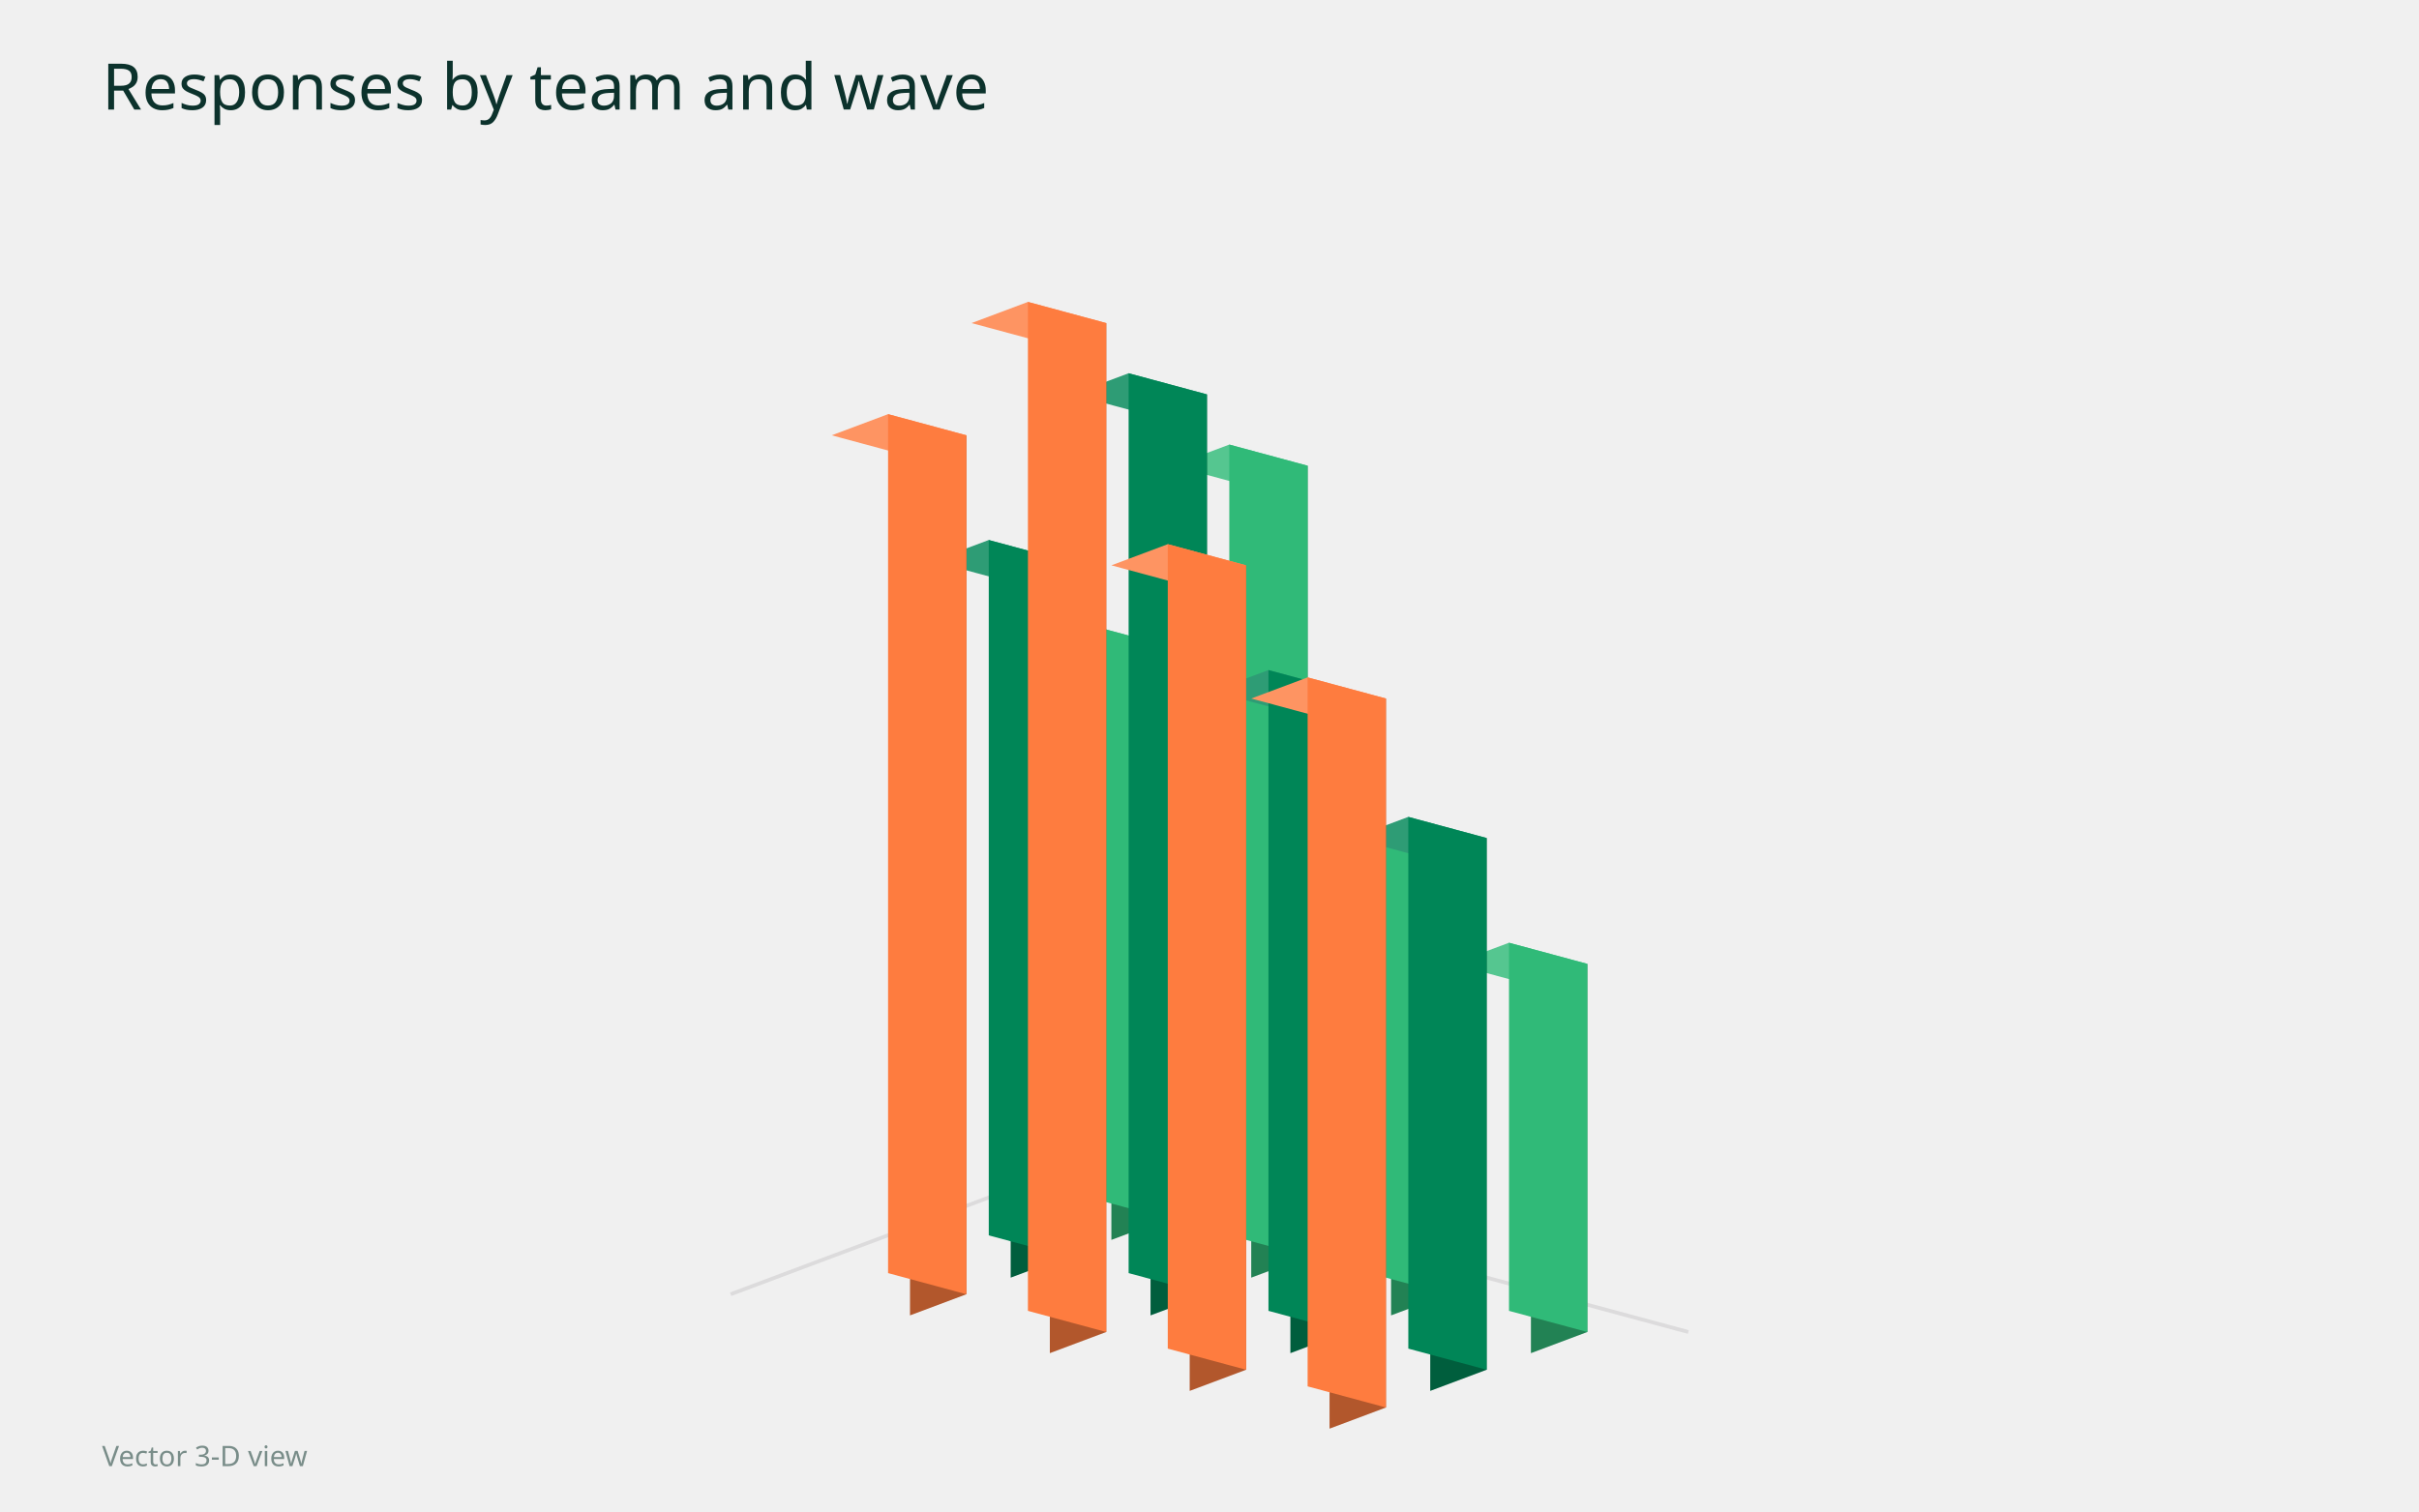
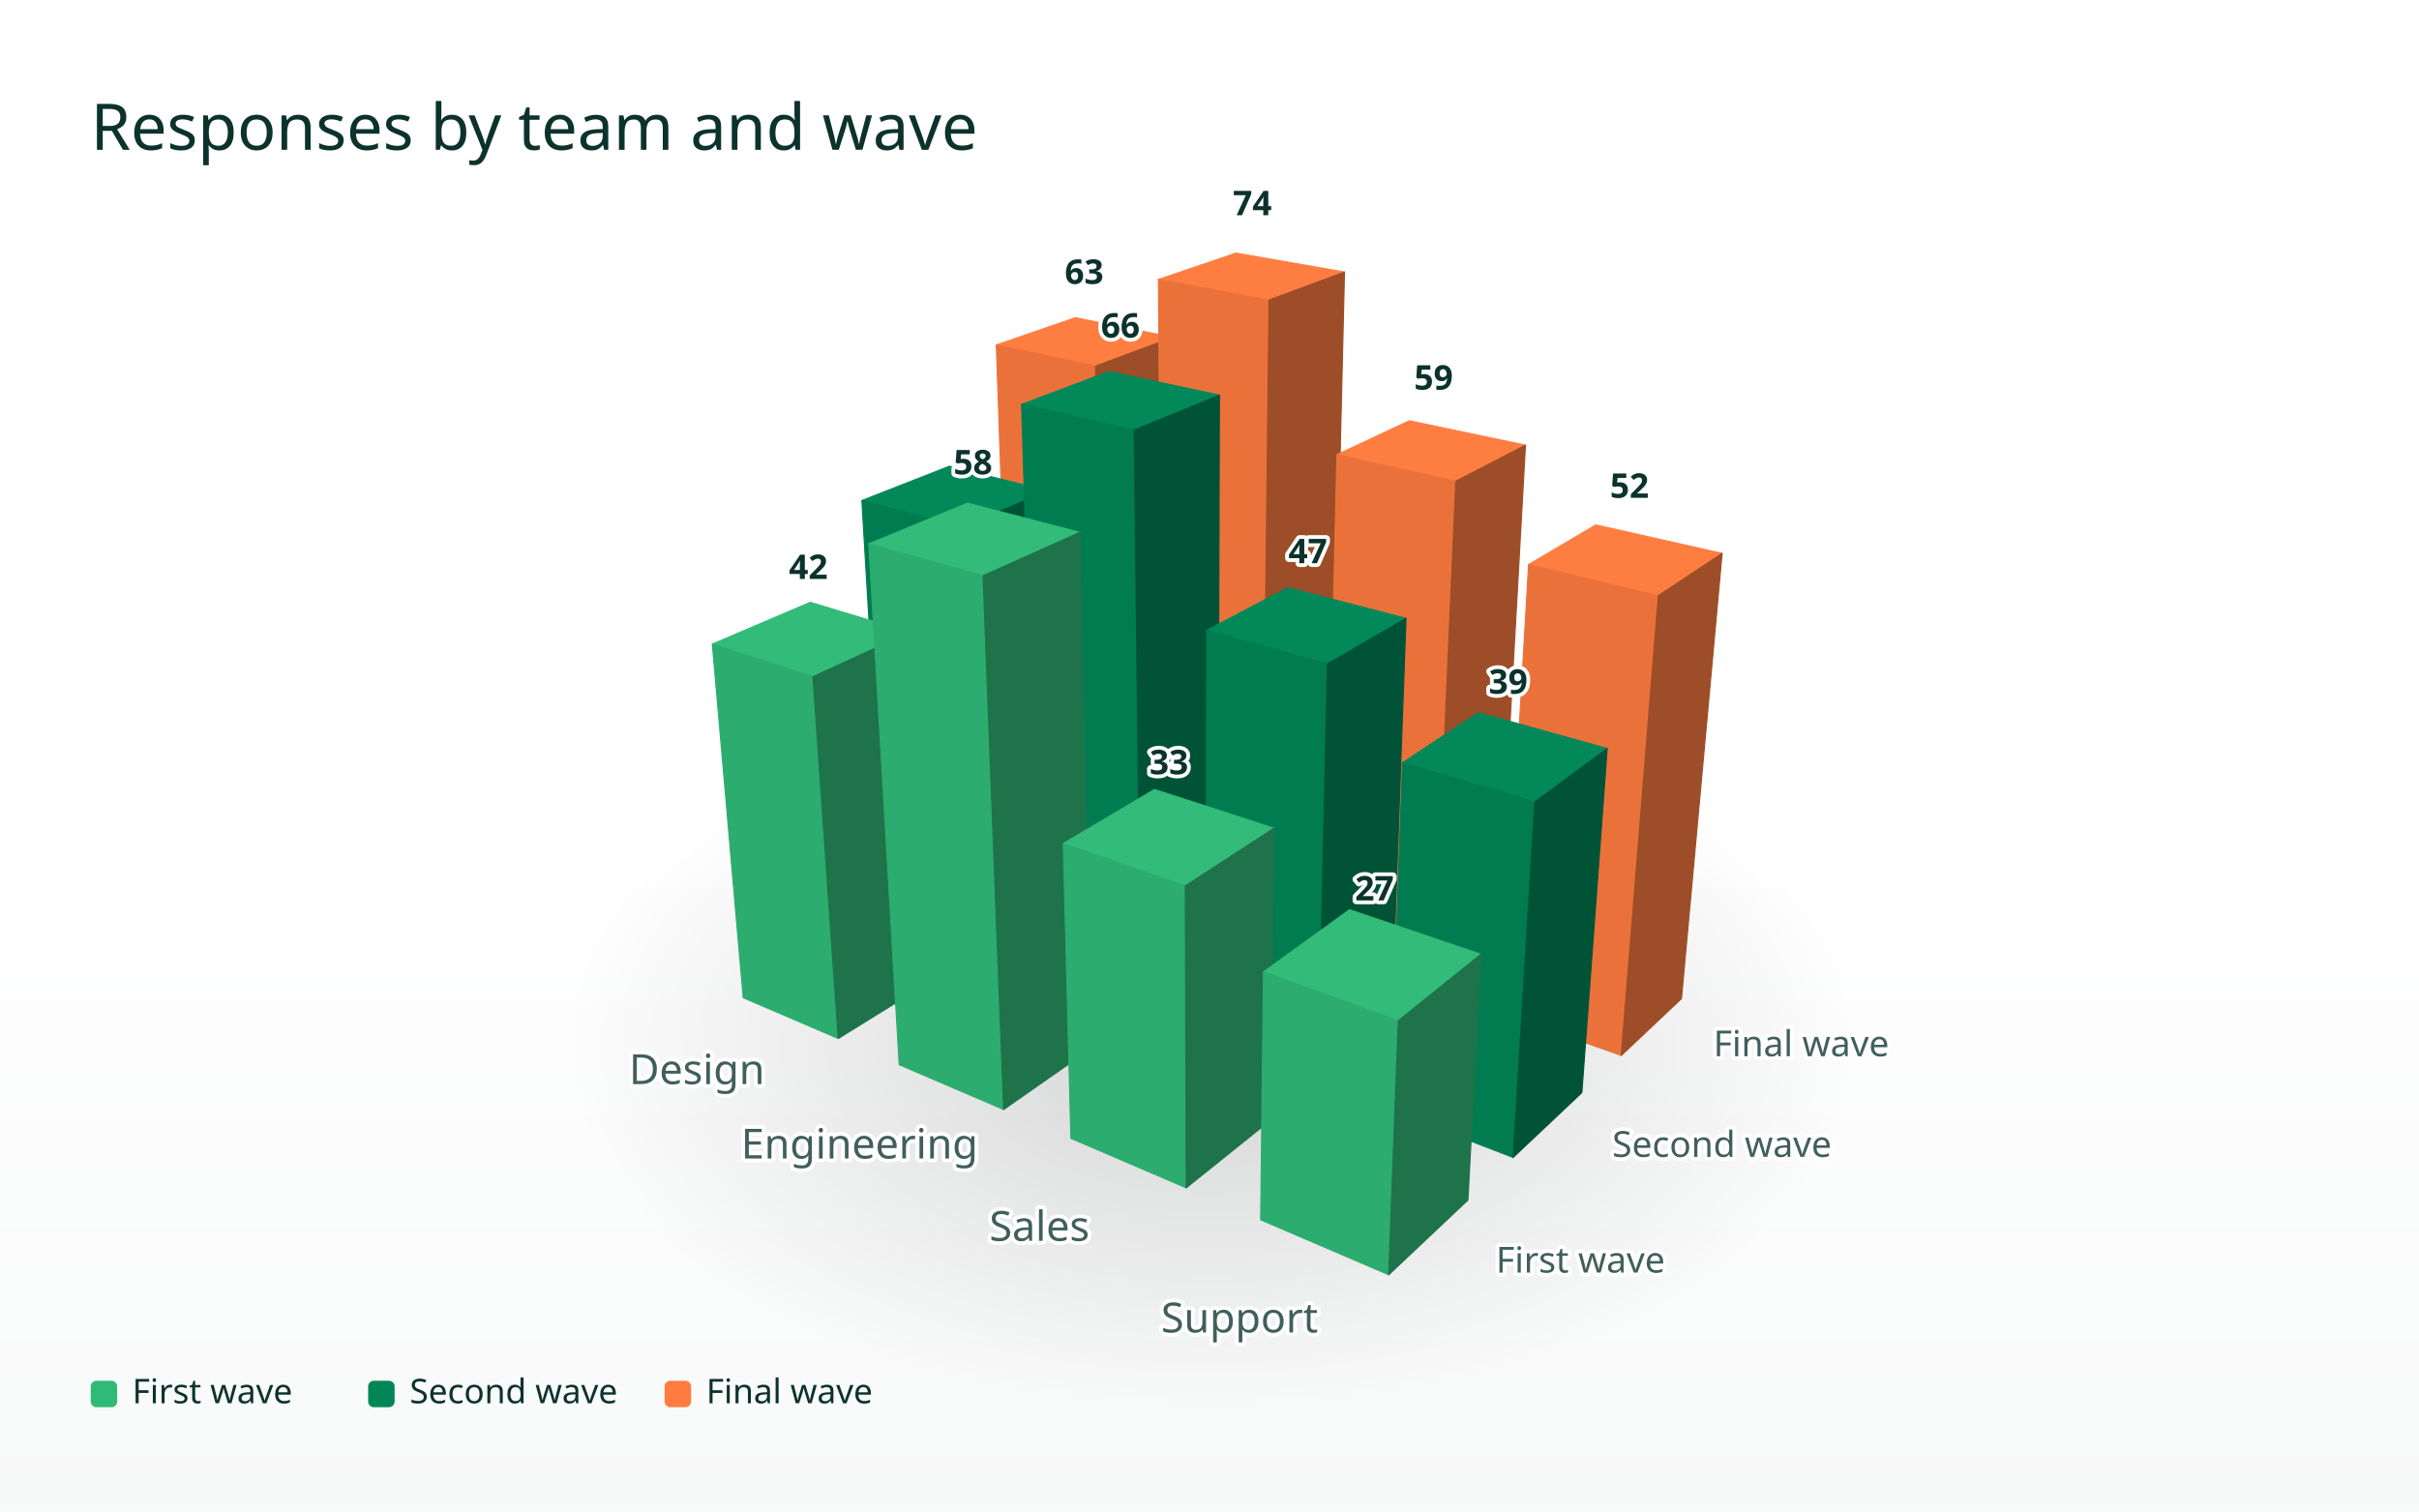
<svg xmlns="http://www.w3.org/2000/svg" width="1280" height="800" viewBox="0 0 1280 800">
+   <path fill="#fff" d="M0 0h1280v800H0z" />
  <svg width="1280" height="800" color="#030711" style="position:absolute;inset:0;width:100%;height:100%;display:block" viewBox="0 0 1280 800">
-     <path fill="none" d="M0 0h1280v800H0z" style="fill:none" />
-     <g class="chart3d-vector-fallback">
-       <path fill="none" stroke="#dcdbdc" stroke-width="2" d="m567.78 617.08 325.6 87.91m-325.6-87.91L386.62 685" style="fill:none;stroke:#dcdbdc;stroke-width:2px" />
-       <path fill="#228254" d="m617.92 645.05-29.84 11.19V353.16l29.84-11.19z" style="fill:#228254" />
-       <path fill="#55c690" d="m576.48 330.78 41.44 11.19-29.84 11.19-41.44-11.19z" style="fill:#55c690" />
-       <path fill="#30ba78" d="m576.48 633.86 41.44 11.19V341.97l-41.44-11.19z" style="fill:#30ba78" />
-       <path fill="#228254" d="m691.92 665.03-29.84 11.19V257.68l29.84-11.19z" style="fill:#228254" />
-       <path fill="#55c690" d="m650.48 235.3 41.44 11.19-29.84 11.19-41.44-11.19z" style="fill:#55c690" />
-       <path fill="#30ba78" d="m650.48 653.84 41.44 11.19V246.49l-41.44-11.19z" style="fill:#30ba78" />
-       <path fill="#005e3d" d="m564.64 665.03-29.84 11.19V308.19L564.64 297z" style="fill:#005e3d" />
-       <path fill="#2e9c75" d="M523.2 285.81 564.64 297l-29.84 11.19L493.36 297z" style="fill:#2e9c75" />
-       <path fill="#008657" d="m523.2 653.84 41.44 11.19V297l-41.44-11.19z" style="fill:#008657" />
-       <path fill="#228254" d="m765.92 685.01-29.84 11.19V458.06l29.84-11.19z" style="fill:#228254" />
-       <path fill="#55c690" d="m724.48 435.69 41.44 11.18-29.84 11.19-41.44-11.19z" style="fill:#55c690" />
-       <path fill="#30ba78" d="m724.48 673.82 41.44 11.19V446.87l-41.44-11.18z" style="fill:#30ba78" />
-       <path fill="#005e3d" d="M638.64 685.01 608.8 696.2V219.93l29.84-11.19z" style="fill:#005e3d" />
-       <path fill="#2e9c75" d="m597.2 197.55 41.44 11.19-29.84 11.19-41.44-11.19z" style="fill:#2e9c75" />
-       <path fill="#008657" d="m597.2 673.82 41.44 11.19V208.74l-41.44-11.19z" style="fill:#008657" />
-       <path fill="#b2572c" d="m511.36 685.01-29.84 11.19V241.58l29.84-11.19z" style="fill:#b2572c" />
-       <path fill="#fe9462" d="m469.92 219.2 41.44 11.19-29.84 11.19-41.44-11.19z" style="fill:#fe9462" />
-       <path fill="#fe7c3f" d="m469.92 673.82 41.44 11.19V230.39l-41.44-11.19z" style="fill:#fe7c3f" />
-       <path fill="#228254" d="m839.92 704.99-29.84 11.19V521.34l29.84-11.19z" style="fill:#228254" />
-       <path fill="#55c690" d="m798.48 498.96 41.44 11.19-29.84 11.19-41.44-11.19z" style="fill:#55c690" />
-       <path fill="#30ba78" d="m798.48 693.8 41.44 11.19V510.15l-41.44-11.19z" style="fill:#30ba78" />
-       <path fill="#005e3d" d="m712.64 704.99-29.84 11.19V377.02l29.84-11.19z" style="fill:#005e3d" />
-       <path fill="#2e9c75" d="m671.2 354.64 41.44 11.19-29.84 11.19-41.44-11.19z" style="fill:#2e9c75" />
-       <path fill="#008657" d="m671.2 693.8 41.44 11.19V365.83l-41.44-11.19z" style="fill:#008657" />
-       <path fill="#b2572c" d="m585.36 704.99-29.84 11.19v-534l29.84-11.19z" style="fill:#b2572c" />
-       <path fill="#fe9462" d="m543.92 159.8 41.44 11.19-29.84 11.19-41.44-11.19z" style="fill:#fe9462" />
-       <path fill="#fe7c3f" d="m543.92 693.8 41.44 11.19v-534l-41.44-11.19z" style="fill:#fe7c3f" />
-       <path fill="#005e3d" d="m786.64 724.97-29.84 11.19V454.73l29.84-11.19z" style="fill:#005e3d" />
-       <path fill="#2e9c75" d="m745.2 432.35 41.44 11.19-29.84 11.19-41.44-11.19z" style="fill:#2e9c75" />
-       <path fill="#008657" d="m745.2 713.78 41.44 11.19V443.54l-41.44-11.19z" style="fill:#008657" />
-       <path fill="#b2572c" d="m659.36 724.97-29.84 11.19V310.4l29.84-11.19z" style="fill:#b2572c" />
-       <path fill="#fe9462" d="m617.92 288.02 41.44 11.19-29.84 11.19-41.44-11.19z" style="fill:#fe9462" />
-       <path fill="#fe7c3f" d="m617.92 713.78 41.44 11.19V299.21l-41.44-11.19z" style="fill:#fe7c3f" />
-       <path fill="#b2572c" d="m733.36 744.95-29.84 11.19V380.9l29.84-11.19z" style="fill:#b2572c" />
-       <path fill="#fe9462" d="m691.92 358.52 41.44 11.19-29.84 11.19-41.44-11.19z" style="fill:#fe9462" />
-       <path fill="#fe7c3f" d="m691.92 733.76 41.44 11.19V369.71l-41.44-11.19z" style="fill:#fe7c3f" />
-       <text x="54" y="58" fill="#0c322c" font-size="34" font-weight="500" style="fill:#0c322c;font-family:SUSE,ui-sans-serif,system-ui,sans-serif;font-size:34px;font-weight:500">Responses by team and wave</text>
-       <text x="54" y="776" fill="#0c322c" fill-opacity=".52" font-size="15" style="fill:#0c322c;fill-opacity:.52;font-family:SUSE,ui-sans-serif,system-ui,sans-serif;font-size:15px">Vector 3-D view</text>
+     <path fill="#fff" d="M0 0h1280v800H0z" style="fill:#fff" />
+     <g class="chart3d-vector" font-family="SUSE, sans-serif">
+       <defs>
+         <linearGradient id="c3b7x2w3stage" x1="0" x2="0" y1="0" y2="1">
+           <stop offset="0" stop-color="#fff" style="stop-color:#fff" />
+           <stop offset=".55" stop-color="#fff" style="stop-color:#fff" />
+           <stop offset="1" stop-color="#f8f9f9" style="stop-color:#f8f9f9" />
+         </linearGradient>
+       </defs>
+       <path fill="url(#c3b7x2w3stage)" d="M0 0h1280v800H0z" style="fill:url(#c3b7x2w3stage)" />
+       <defs>
+         <radialGradient id="c3b7x2w3contact">
+           <stop offset="0" stop-opacity=".16" style="stop-opacity:.16" />
+           <stop offset="1" stop-opacity="0" style="stop-opacity:0" />
+         </radialGradient>
+       </defs>
+       <ellipse cx="640.61" cy="554.71" fill="url(#c3b7x2w3contact)" rx="344.35" ry="193.72" style="fill:url(#c3b7x2w3contact)" />
+       <path fill="#fe7e42" stroke="#fe7e42" stroke-linejoin="round" stroke-width=".6" d="m568.99 168.15 51.67 10.37-40.97 15.22-52.5-11.17z" style="fill:#fe7e42;stroke:#fe7e42;stroke-width:.6px;stroke-linejoin:round" />
+       <path fill="#ea723a" stroke="#ea723a" stroke-linejoin="round" stroke-width=".6" d="m536.35 445.35 48.21 16.98-4.87-268.59-52.5-11.17z" style="fill:#ea723a;stroke:#ea723a;stroke-width:.6px;stroke-linejoin:round" />
+       <path fill="#9d4d27" stroke="#9d4d27" stroke-linejoin="round" stroke-width=".6" d="m584.56 462.33 37.39-23.15-1.29-260.66-40.97 15.22z" style="fill:#9d4d27;stroke:#9d4d27;stroke-width:.6px;stroke-linejoin:round" />
+       <path fill="#038859" stroke="#038859" stroke-linejoin="round" stroke-width=".6" d="m502.38 246.75 52.09 13.06-45.57 19.24-52.84-14.13z" style="fill:#038859;stroke:#038859;stroke-width:.6px;stroke-linejoin:round" />
+       <path fill="#007c50" stroke="#007c50" stroke-linejoin="round" stroke-width=".6" d="m469.04 484.27 49.29 19.08-9.43-224.3-52.84-14.13z" style="fill:#007c50;stroke:#007c50;stroke-width:.6px;stroke-linejoin:round" />
+       <path fill="#005336" stroke="#005336" stroke-linejoin="round" stroke-width=".6" d="m518.33 503.35 41.97-26-5.83-217.54-45.57 19.24z" style="fill:#005336;stroke:#005336;stroke-width:.6px;stroke-linejoin:round" />
+       <path fill="#fe7e42" stroke="#fe7e42" stroke-linejoin="round" stroke-width=".6" d="m654.03 133.95 57.4 10.04-39.92 14.8-58.54-10.87z" style="fill:#fe7e42;stroke:#fe7e42;stroke-width:.6px;stroke-linejoin:round" />
+       <path fill="#ea723a" stroke="#ea723a" stroke-linejoin="round" stroke-width=".6" d="m615.35 473.18 52.41 18.46 3.75-332.85-58.54-10.87z" style="fill:#ea723a;stroke:#ea723a;stroke-width:.6px;stroke-linejoin:round" />
+       <path fill="#9d4d27" stroke="#9d4d27" stroke-linejoin="round" stroke-width=".6" d="m667.76 491.64 35.99-25.16 7.68-322.49-39.92 14.8z" style="fill:#9d4d27;stroke:#9d4d27;stroke-width:.6px;stroke-linejoin:round" />
+       <path fill="#fe7e42" stroke="#fe7e42" stroke-linejoin="round" stroke-width=".6" d="m745.71 222.7 61.49 12.9-36.86 19.06-62.92-14.01z" style="fill:#fe7e42;stroke:#fe7e42;stroke-width:.6px;stroke-linejoin:round" />
+       <path fill="#ea723a" stroke="#ea723a" stroke-linejoin="round" stroke-width=".6" d="m701.31 503.46 57.2 20.16 11.83-268.96-62.92-14.01z" style="fill:#ea723a;stroke:#ea723a;stroke-width:.6px;stroke-linejoin:round" />
+       <path fill="#9d4d27" stroke="#9d4d27" stroke-linejoin="round" stroke-width=".6" d="m758.51 523.62 34.18-27.46L807.2 235.6l-36.86 19.06z" style="fill:#9d4d27;stroke:#9d4d27;stroke-width:.6px;stroke-linejoin:round" />
+       <path fill="#33bb7a" stroke="#33bb7a" stroke-linejoin="round" stroke-width=".6" d="m428.73 318.78 52.61 15.88-51.17 23.49-53.25-17.26z" style="fill:#33bb7a;stroke:#33bb7a;stroke-width:.6px;stroke-linejoin:round" />
+       <path fill="#2cac6f" stroke="#2cac6f" stroke-linejoin="round" stroke-width=".6" d="m393.27 528.07 50.27 21.58-13.37-191.5-53.25-17.26z" style="fill:#2cac6f;stroke:#2cac6f;stroke-width:.6px;stroke-linejoin:round" />
+       <path fill="#1e734a" stroke="#1e734a" stroke-linejoin="round" stroke-width=".6" d="M443.54 549.65 491 520.26l-9.66-185.6-51.17 23.49z" style="fill:#1e734a;stroke:#1e734a;stroke-width:.6px;stroke-linejoin:round" />
+       <path fill="#038859" stroke="#038859" stroke-linejoin="round" stroke-width=".6" d="m586.76 196.62 58.49 12.5-45.1 18.49-59.57-13.59z" style="fill:#038859;stroke:#038859;stroke-width:.6px;stroke-linejoin:round" />
+       <path fill="#007c50" stroke="#007c50" stroke-linejoin="round" stroke-width=".6" d="m549.89 515.56 53.87 20.85-3.61-308.8-59.57-13.59z" style="fill:#007c50;stroke:#007c50;stroke-width:.6px;stroke-linejoin:round" />
+       <path fill="#005336" stroke="#005336" stroke-linejoin="round" stroke-width=".6" d="m603.76 536.41 40.6-28.4.89-298.89-45.1 18.49z" style="fill:#005336;stroke:#005336;stroke-width:.6px;stroke-linejoin:round" />
+       <path fill="#fe7e42" stroke="#fe7e42" stroke-linejoin="round" stroke-width=".6" d="m844.39 277.81 66.86 15.08-33.74 22.34-68.67-16.42z" style="fill:#fe7e42;stroke:#fe7e42;stroke-width:.6px;stroke-linejoin:round" />
+       <path fill="#ea723a" stroke="#ea723a" stroke-linejoin="round" stroke-width=".6" d="m795.19 536.53 62.68 22.08 19.64-243.38-68.67-16.42z" style="fill:#ea723a;stroke:#ea723a;stroke-width:.6px;stroke-linejoin:round" />
+       <path fill="#9d4d27" stroke="#9d4d27" stroke-linejoin="round" stroke-width=".6" d="m857.87 558.61 31.87-30.07 21.51-235.65-33.74 22.34z" style="fill:#9d4d27;stroke:#9d4d27;stroke-width:.6px;stroke-linejoin:round" />
+       <path fill="#038859" stroke="#038859" stroke-linejoin="round" stroke-width=".6" d="m681.46 311 62.52 16.27-41.57 24.12-63.91-17.73z" style="fill:#038859;stroke:#038859;stroke-width:.6px;stroke-linejoin:round" />
+       <path fill="#007c50" stroke="#007c50" stroke-linejoin="round" stroke-width=".6" d="m638.32 549.78 59.13 22.88 4.96-221.27-63.91-17.73z" style="fill:#007c50;stroke:#007c50;stroke-width:.6px;stroke-linejoin:round" />
+       <path fill="#005336" stroke="#005336" stroke-linejoin="round" stroke-width=".6" d="m697.45 572.66 38.78-31.15 7.75-214.24-41.57 24.12z" style="fill:#005336;stroke:#005336;stroke-width:.6px;stroke-linejoin:round" />
+       <path fill="#33bb7a" stroke="#33bb7a" stroke-linejoin="round" stroke-width=".6" d="m511.95 266.3 59.46 15.45-51.24 22.98-60.45-16.9z" style="fill:#33bb7a;stroke:#33bb7a;stroke-width:.6px;stroke-linejoin:round" />
+       <path fill="#2cac6f" stroke="#2cac6f" stroke-linejoin="round" stroke-width=".6" d="m475.82 563.51 55.26 23.72-10.91-282.5-60.45-16.9z" style="fill:#2cac6f;stroke:#2cac6f;stroke-width:.6px;stroke-linejoin:round" />
+       <path fill="#1e734a" stroke="#1e734a" stroke-linejoin="round" stroke-width=".6" d="m531.08 587.23 46.17-32.29-5.84-273.19-51.24 22.98z" style="fill:#1e734a;stroke:#1e734a;stroke-width:.6px;stroke-linejoin:round" />
+       <path fill="#038859" stroke="#038859" stroke-linejoin="round" stroke-width=".6" d="m782.29 377.14 68.15 19.02-38.3 28.28-69.96-20.79z" style="fill:#038859;stroke:#038859;stroke-width:.6px;stroke-linejoin:round" />
+       <path fill="#007c50" stroke="#007c50" stroke-linejoin="round" stroke-width=".6" d="m735.47 587.37 65.18 25.23 11.49-188.16-69.96-20.79z" style="fill:#007c50;stroke:#007c50;stroke-width:.6px;stroke-linejoin:round" />
+       <path fill="#005336" stroke="#005336" stroke-linejoin="round" stroke-width=".6" d="m800.65 612.6 36.38-34.33 13.41-182.11-38.3 28.28z" style="fill:#005336;stroke:#005336;stroke-width:.6px;stroke-linejoin:round" />
+       <path fill="#33bb7a" stroke="#33bb7a" stroke-linejoin="round" stroke-width=".6" d="m610.89 417.84 63.22 20.52-46.93 30.53-64.54-22.46z" style="fill:#33bb7a;stroke:#33bb7a;stroke-width:.6px;stroke-linejoin:round" />
+       <path fill="#2cac6f" stroke="#2cac6f" stroke-linejoin="round" stroke-width=".6" d="m566.65 602.49 61.03 26.2-.5-159.8-64.54-22.46z" style="fill:#2cac6f;stroke:#2cac6f;stroke-width:.6px;stroke-linejoin:round" />
+       <path fill="#1e734a" stroke="#1e734a" stroke-linejoin="round" stroke-width=".6" d="m627.68 628.69 44.38-35.64 2.05-154.69-46.93 30.53z" style="fill:#1e734a;stroke:#1e734a;stroke-width:.6px;stroke-linejoin:round" />
+       <path fill="#33bb7a" stroke="#33bb7a" stroke-linejoin="round" stroke-width=".6" d="m714.1 481.49 69.5 23.58-43.72 35.2-71.29-25.9z" style="fill:#33bb7a;stroke:#33bb7a;stroke-width:.6px;stroke-linejoin:round" />
+       <path fill="#2cac6f" stroke="#2cac6f" stroke-linejoin="round" stroke-width=".6" d="m667.07 645.61 67.76 29.09 5.05-134.43-71.29-25.9z" style="fill:#2cac6f;stroke:#2cac6f;stroke-width:.6px;stroke-linejoin:round" />
+       <path fill="#1e734a" stroke="#1e734a" stroke-linejoin="round" stroke-width=".6" d="m734.83 674.7 41.92-39.55 6.85-130.08-43.72 35.2z" style="fill:#1e734a;stroke:#1e734a;stroke-width:.6px;stroke-linejoin:round" />
+       <g fill="#0c322c" stroke="#fff" stroke-linejoin="round" stroke-width="4" paint-order="stroke">
+         <text x="727.3" y="476.58" class="c3d-value" font-size="18" font-weight="600" style="fill:#0c322c;stroke:#fff;stroke-width:4px;stroke-linejoin:round;paint-order:stroke;font-family:SUSE,sans-serif;font-size:18px;font-weight:600;text-anchor:middle" text-anchor="middle">27</text>
+         <text x="618.56" y="409.78" class="c3d-value" font-size="18" font-weight="600" style="fill:#0c322c;stroke:#fff;stroke-width:4px;stroke-linejoin:round;paint-order:stroke;font-family:SUSE,sans-serif;font-size:18px;font-weight:600;text-anchor:middle" text-anchor="middle">33</text>
+         <text x="514.85" y="251.03" class="c3d-value" font-size="18" font-weight="600" style="fill:#0c322c;stroke:#fff;stroke-width:4px;stroke-linejoin:round;paint-order:stroke;font-family:SUSE,sans-serif;font-size:18px;font-weight:600;text-anchor:middle" text-anchor="middle">58</text>
+         <text x="798.05" y="367.15" class="c3d-value" font-size="18" font-weight="600" style="fill:#0c322c;stroke:#fff;stroke-width:4px;stroke-linejoin:round;paint-order:stroke;font-family:SUSE,sans-serif;font-size:18px;font-weight:600;text-anchor:middle" text-anchor="middle">39</text>
+         <text x="692.02" y="298.09" class="c3d-value" font-size="18" font-weight="600" style="fill:#0c322c;stroke:#fff;stroke-width:4px;stroke-linejoin:round;paint-order:stroke;font-family:SUSE,sans-serif;font-size:18px;font-weight:600;text-anchor:middle" text-anchor="middle">47</text>
+         <text x="862.22" y="263.46" class="c3d-value" font-size="18" font-weight="600" style="fill:#0c322c;stroke:#fff;stroke-width:4px;stroke-linejoin:round;paint-order:stroke;font-family:SUSE,sans-serif;font-size:18px;font-weight:600;text-anchor:middle" text-anchor="middle">52</text>
+         <text x="592.86" y="178.67" class="c3d-value" font-size="18" font-weight="600" style="fill:#0c322c;stroke:#fff;stroke-width:4px;stroke-linejoin:round;paint-order:stroke;font-family:SUSE,sans-serif;font-size:18px;font-weight:600;text-anchor:middle" text-anchor="middle">66</text>
+         <text x="427.74" y="306.43" class="c3d-value" font-size="18" font-weight="600" style="fill:#0c322c;stroke:#fff;stroke-width:4px;stroke-linejoin:round;paint-order:stroke;font-family:SUSE,sans-serif;font-size:18px;font-weight:600;text-anchor:middle" text-anchor="middle">42</text>
+         <text x="758.57" y="206.19" class="c3d-value" font-size="18" font-weight="600" style="fill:#0c322c;stroke:#fff;stroke-width:4px;stroke-linejoin:round;paint-order:stroke;font-family:SUSE,sans-serif;font-size:18px;font-weight:600;text-anchor:middle" text-anchor="middle">59</text>
+         <text x="662.67" y="113.9" class="c3d-value" font-size="18" font-weight="600" style="fill:#0c322c;stroke:#fff;stroke-width:4px;stroke-linejoin:round;paint-order:stroke;font-family:SUSE,sans-serif;font-size:18px;font-weight:600;text-anchor:middle" text-anchor="middle">74</text>
+         <text x="573.71" y="150.24" class="c3d-value" font-size="18" font-weight="600" style="fill:#0c322c;stroke:#fff;stroke-width:4px;stroke-linejoin:round;paint-order:stroke;font-family:SUSE,sans-serif;font-size:18px;font-weight:600;text-anchor:middle" text-anchor="middle">63</text>
+         <text x="655.91" y="705.22" fill-opacity=".78" class="c3d-category" font-size="22" font-weight="500" style="fill:#0c322c;fill-opacity:.78;stroke:#fff;stroke-width:4px;stroke-linejoin:round;paint-order:stroke;font-family:SUSE,sans-serif;font-size:22px;font-weight:500;text-anchor:middle" text-anchor="middle">Support</text>
+         <text x="791.57" y="673.55" fill-opacity=".78" class="c3d-series" font-size="19" font-weight="500" style="fill:#0c322c;fill-opacity:.78;stroke:#fff;stroke-width:4px;stroke-linejoin:round;paint-order:stroke;font-family:SUSE,sans-serif;font-size:19px;font-weight:500">First wave</text>
+         <text x="550.01" y="656.74" fill-opacity=".78" class="c3d-category" font-size="22" font-weight="500" style="fill:#0c322c;fill-opacity:.78;stroke:#fff;stroke-width:4px;stroke-linejoin:round;paint-order:stroke;font-family:SUSE,sans-serif;font-size:22px;font-weight:500;text-anchor:middle" text-anchor="middle">Sales</text>
+         <text x="853.1" y="612.31" fill-opacity=".78" class="c3d-series" font-size="19" font-weight="500" style="fill:#0c322c;fill-opacity:.78;stroke:#fff;stroke-width:4px;stroke-linejoin:round;paint-order:stroke;font-family:SUSE,sans-serif;font-size:19px;font-weight:500">Second wave</text>
+         <text x="454.8" y="613.16" fill-opacity=".78" class="c3d-category" font-size="22" font-weight="500" style="fill:#0c322c;fill-opacity:.78;stroke:#fff;stroke-width:4px;stroke-linejoin:round;paint-order:stroke;font-family:SUSE,sans-serif;font-size:22px;font-weight:500;text-anchor:middle" text-anchor="middle">Engineering</text>
+         <text x="368.75" y="573.77" fill-opacity=".78" class="c3d-category" font-size="22" font-weight="500" style="fill:#0c322c;fill-opacity:.78;stroke:#fff;stroke-width:4px;stroke-linejoin:round;paint-order:stroke;font-family:SUSE,sans-serif;font-size:22px;font-weight:500;text-anchor:middle" text-anchor="middle">Design</text>
+         <text x="906.64" y="559.04" fill-opacity=".78" class="c3d-series" font-size="19" font-weight="500" style="fill:#0c322c;fill-opacity:.78;stroke:#fff;stroke-width:4px;stroke-linejoin:round;paint-order:stroke;font-family:SUSE,sans-serif;font-size:19px;font-weight:500">Final wave</text>
+       </g>
+       <text x="48" y="79.28" fill="#0c322c" font-size="34" font-weight="500" style="fill:#0c322c;font-family:SUSE,sans-serif;font-size:34px;font-weight:500">Responses by team and wave</text>
+       <rect width="14" height="14" x="48" y="730.8" fill="#30ba78" rx="3" style="fill:#30ba78" />
+       <text x="70" y="742.7" fill="#0c322c" font-size="18" style="fill:#0c322c;font-family:SUSE,sans-serif;font-size:18px">First wave</text>
+       <rect width="14" height="14" x="194.8" y="730.8" fill="#008657" rx="3" style="fill:#008657" />
+       <text x="216.8" y="742.7" fill="#0c322c" font-size="18" style="fill:#0c322c;font-family:SUSE,sans-serif;font-size:18px">Second wave</text>
+       <rect width="14" height="14" x="351.68" y="730.8" fill="#fe7c3f" rx="3" style="fill:#fe7c3f" />
+       <text x="373.68" y="742.7" fill="#0c322c" font-size="18" style="fill:#0c322c;font-family:SUSE,sans-serif;font-size:18px">Final wave</text>
    </g>
  </svg>
</svg>
